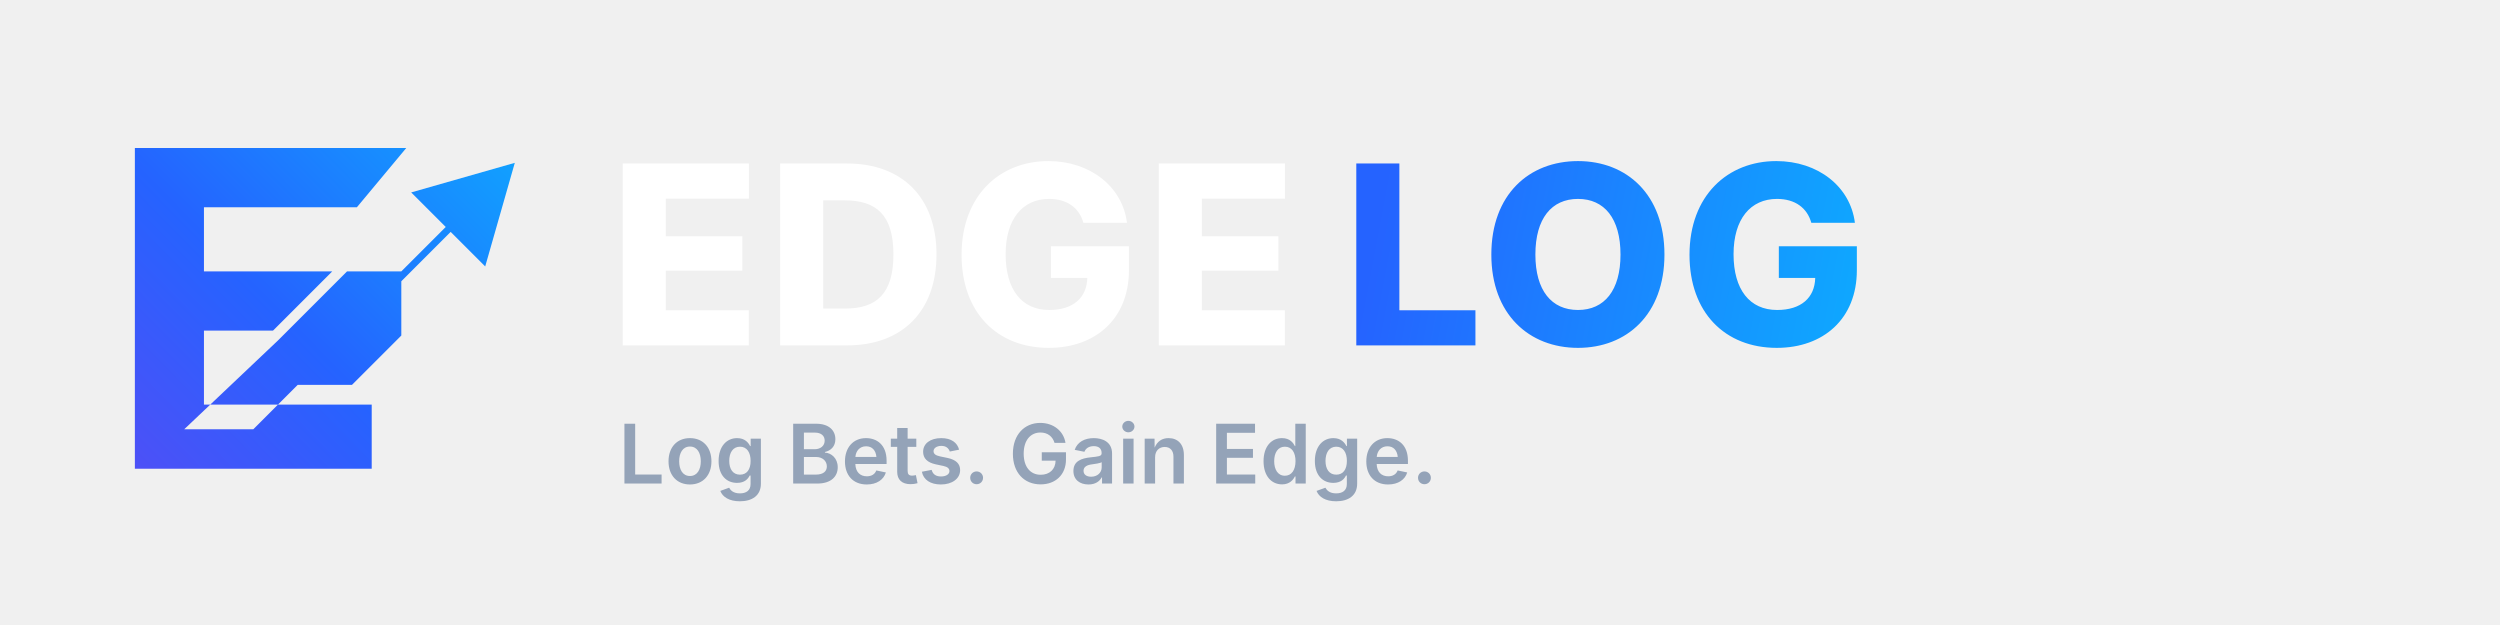
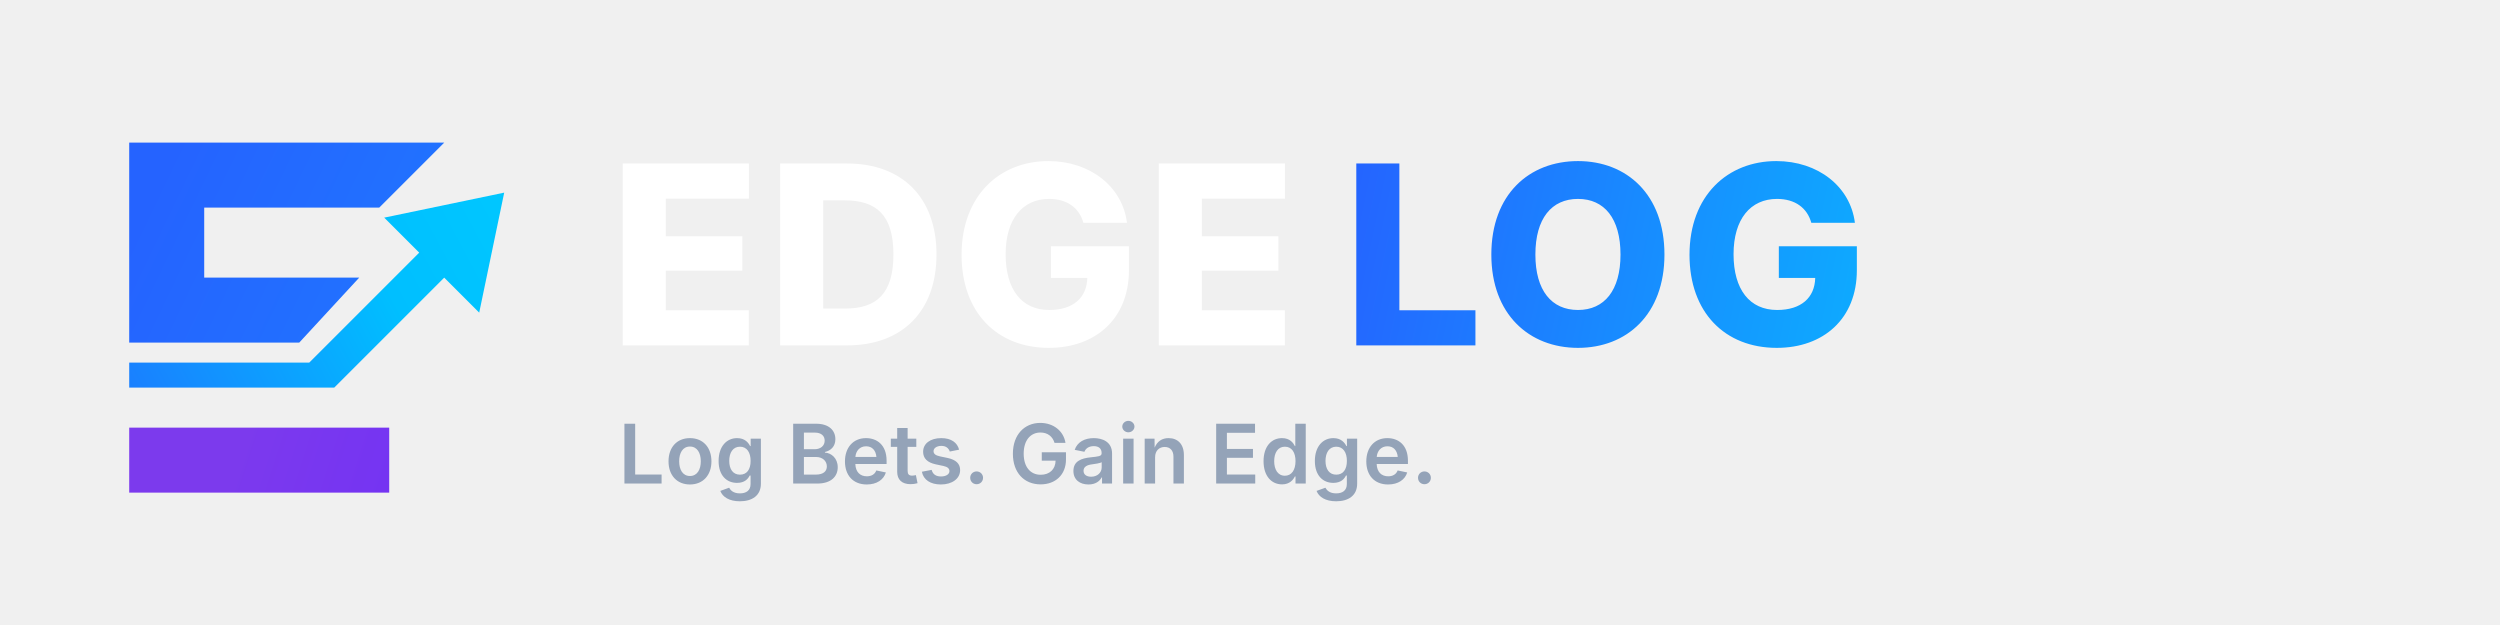
<svg xmlns="http://www.w3.org/2000/svg" viewBox="0 0 760 190" role="img" aria-labelledby="title desc">
  <defs>
-     <linearGradient id="g" x1="18" y1="160" x2="158" y2="22" gradientUnits="userSpaceOnUse">
-       <stop stop-color="#7C3AED" />
-       <stop offset=".48" stop-color="#2563FF" />
+     <linearGradient id="top" x1="20" y1="25" x2="145" y2="85" gradientUnits="userSpaceOnUse">
+       <stop stop-color="#2563FF" />
+       <stop offset="1" stop-color="#1A8CFF" />
+     </linearGradient>
+     <linearGradient id="arrow" x1="20" y1="130" x2="160" y2="55" gradientUnits="userSpaceOnUse">
+       <stop stop-color="#2563FF" />
+       <stop offset=".5" stop-color="#00BFFF" />
      <stop offset="1" stop-color="#00D4FF" />
    </linearGradient>
-     <linearGradient id="word" x1="420" y1="60" x2="660" y2="105" gradientUnits="userSpaceOnUse">
+     <linearGradient id="bottom" x1="20" y1="128" x2="120" y2="160" gradientUnits="userSpaceOnUse">
+       <stop stop-color="#7C3AED" />
+       <stop offset="1" stop-color="#6426FF" />
+     </linearGradient>
+     <linearGradient id="word" x1="408" y1="55" x2="660" y2="108" gradientUnits="userSpaceOnUse">
      <stop stop-color="#2563FF" />
      <stop offset="1" stop-color="#00D4FF" />
    </linearGradient>
  </defs>
-   <g transform="translate(20 18) scale(1.5)">
-     <path fill="url(#g)" fill-rule="evenodd" d="M14 18h55L59 30H28v13h26L42 55H28v15h34v13H14V18Zm29 39 14-14h11l9-9-7-7 21-6-6 21-7-7-10 10v11L58 66H47l-9 9H24l19-18Z" />
+   <g transform="translate(18 16) scale(1.52)">
+     <path fill="url(#top)" d="M14 18h63L64 31H29v14h31L48 58H14V18Z" />
+     <path fill="url(#arrow)" d="M14 62h36l22-22-7-7 24-5-5 24-7-7-22 22H14V62Z" />
+     <path fill="url(#bottom)" d="M14 75h52v13H14V75Z" />
  </g>
  <text x="185" y="105" font-family="Inter,Arial,sans-serif" font-size="76" font-weight="800" letter-spacing="1.5" fill="#FFFFFF">EDGE</text>
  <text x="408" y="105" font-family="Inter,Arial,sans-serif" font-size="76" font-weight="800" letter-spacing="1.5" fill="url(#word)">LOG</text>
  <text x="188" y="147" font-family="Inter,Arial,sans-serif" font-size="25" font-weight="600" fill="#94A3B8">Log Bets. Gain Edge.</text>
</svg>
